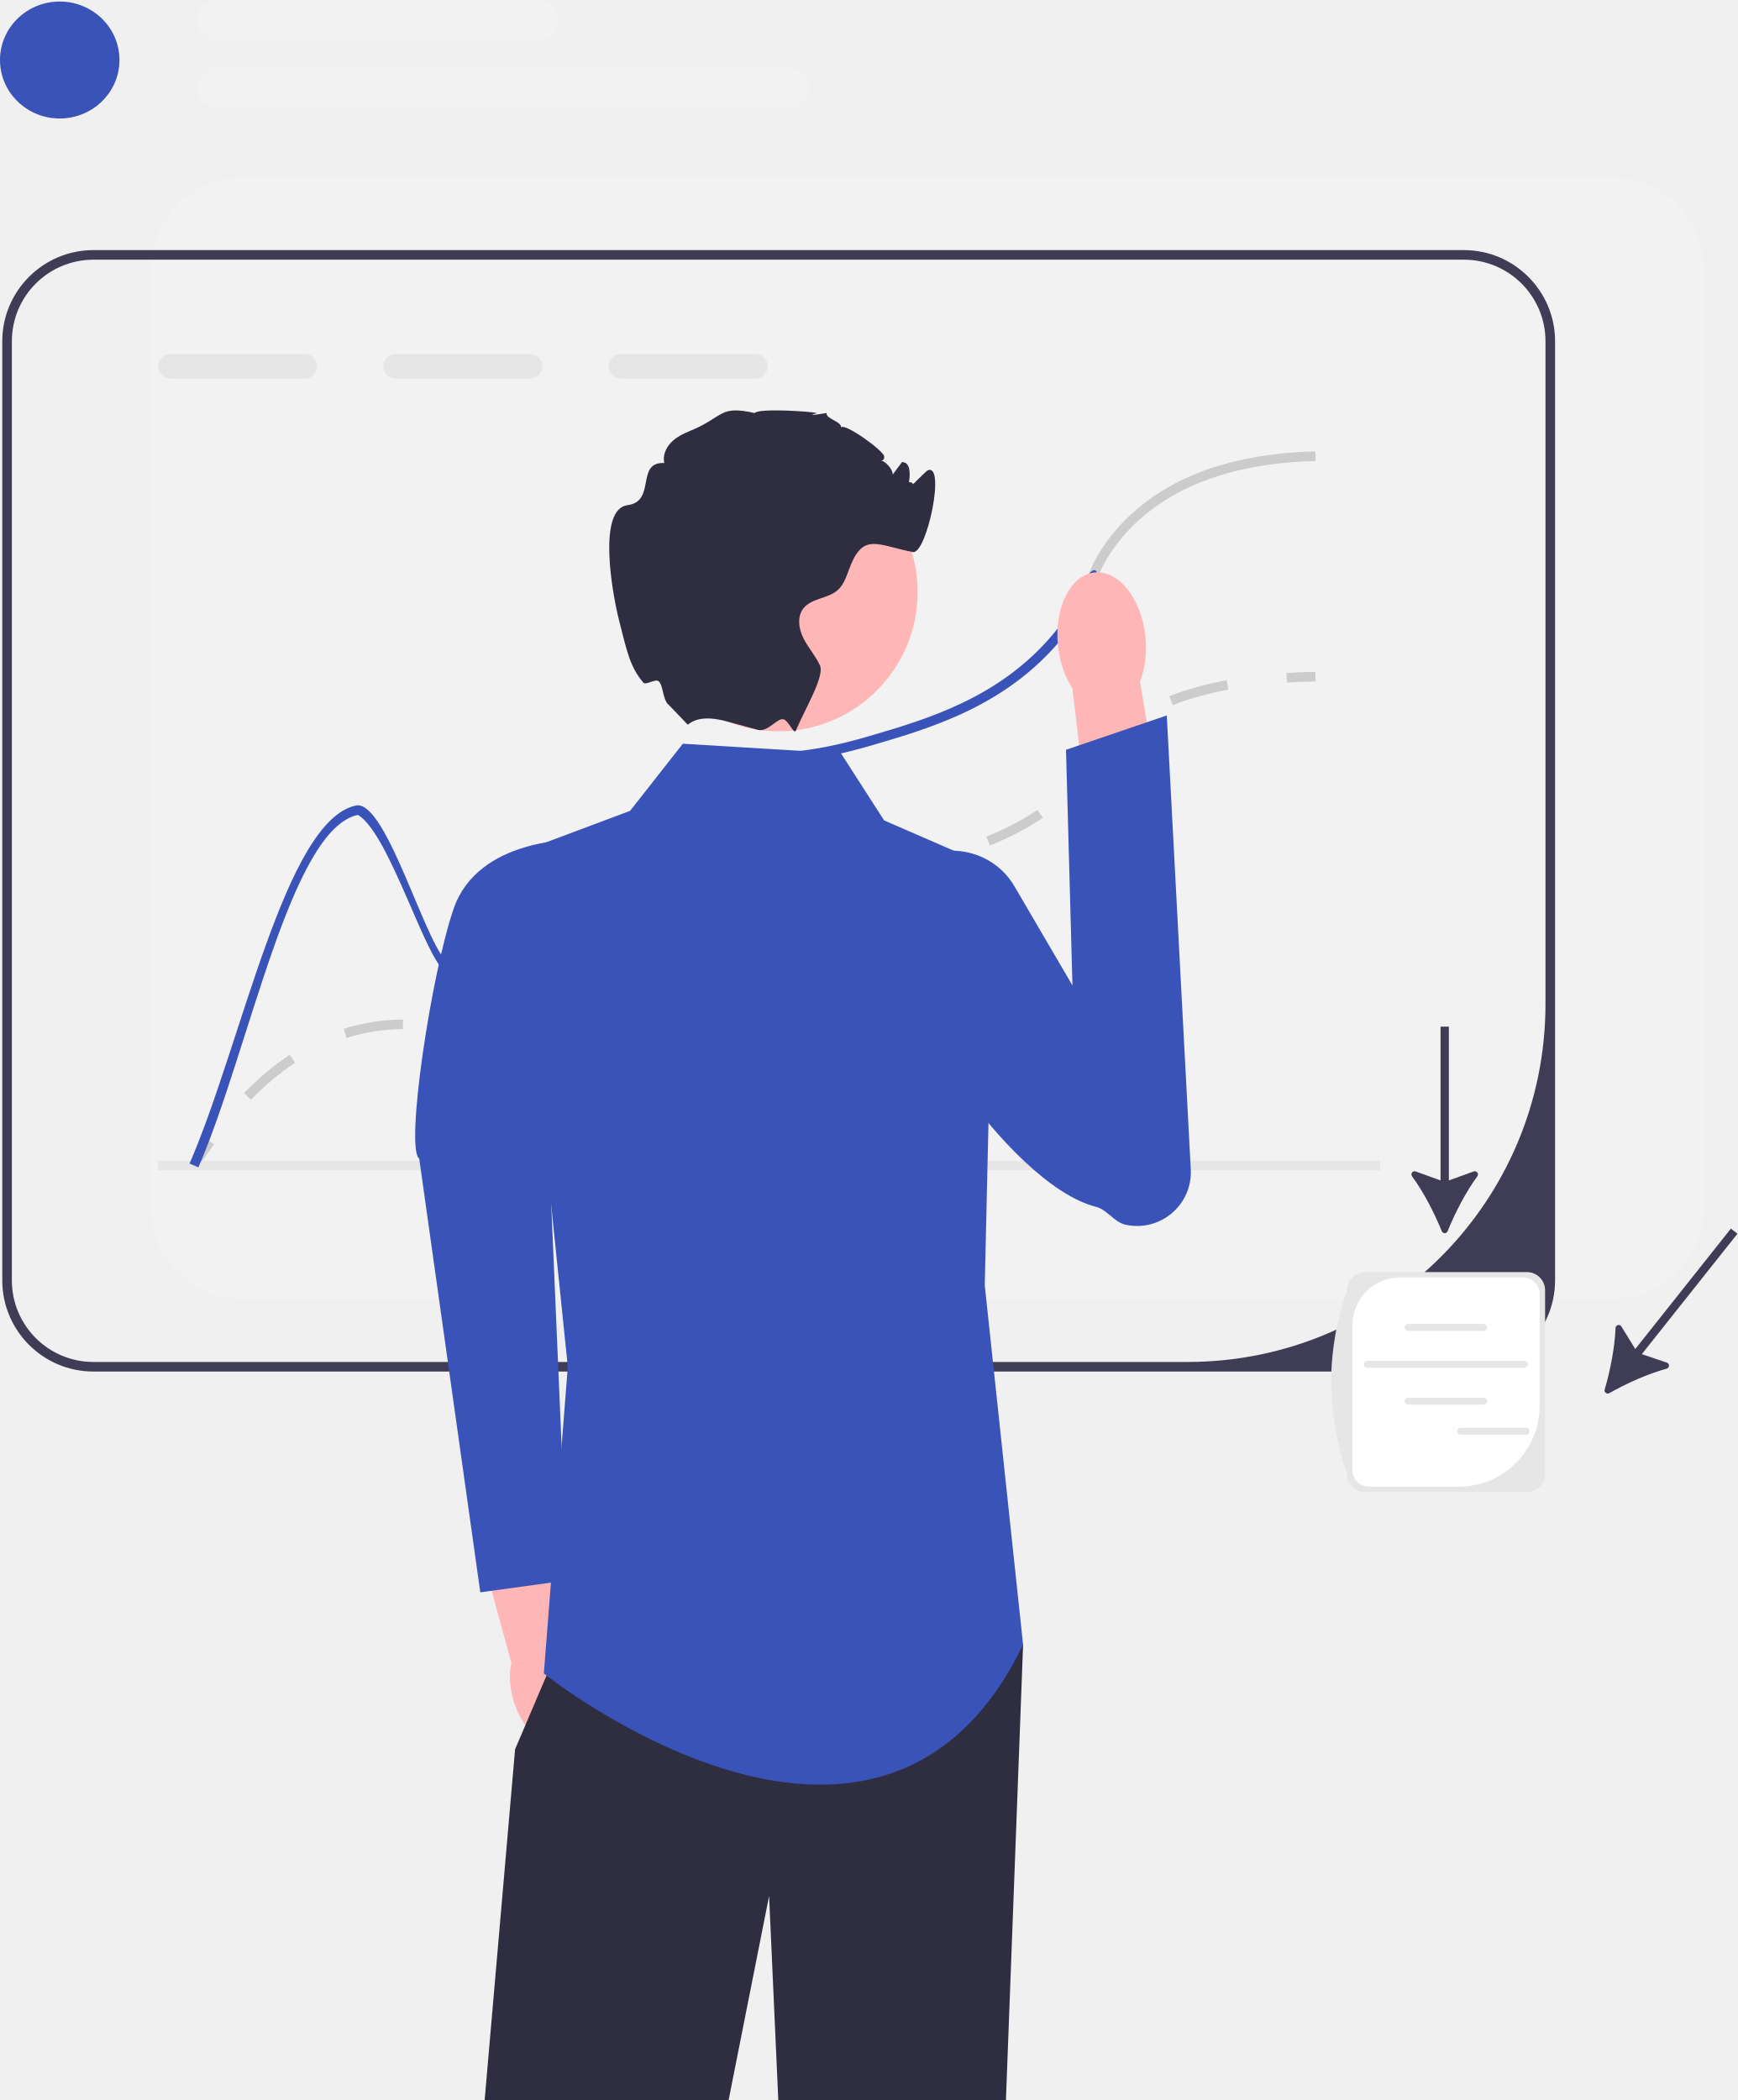
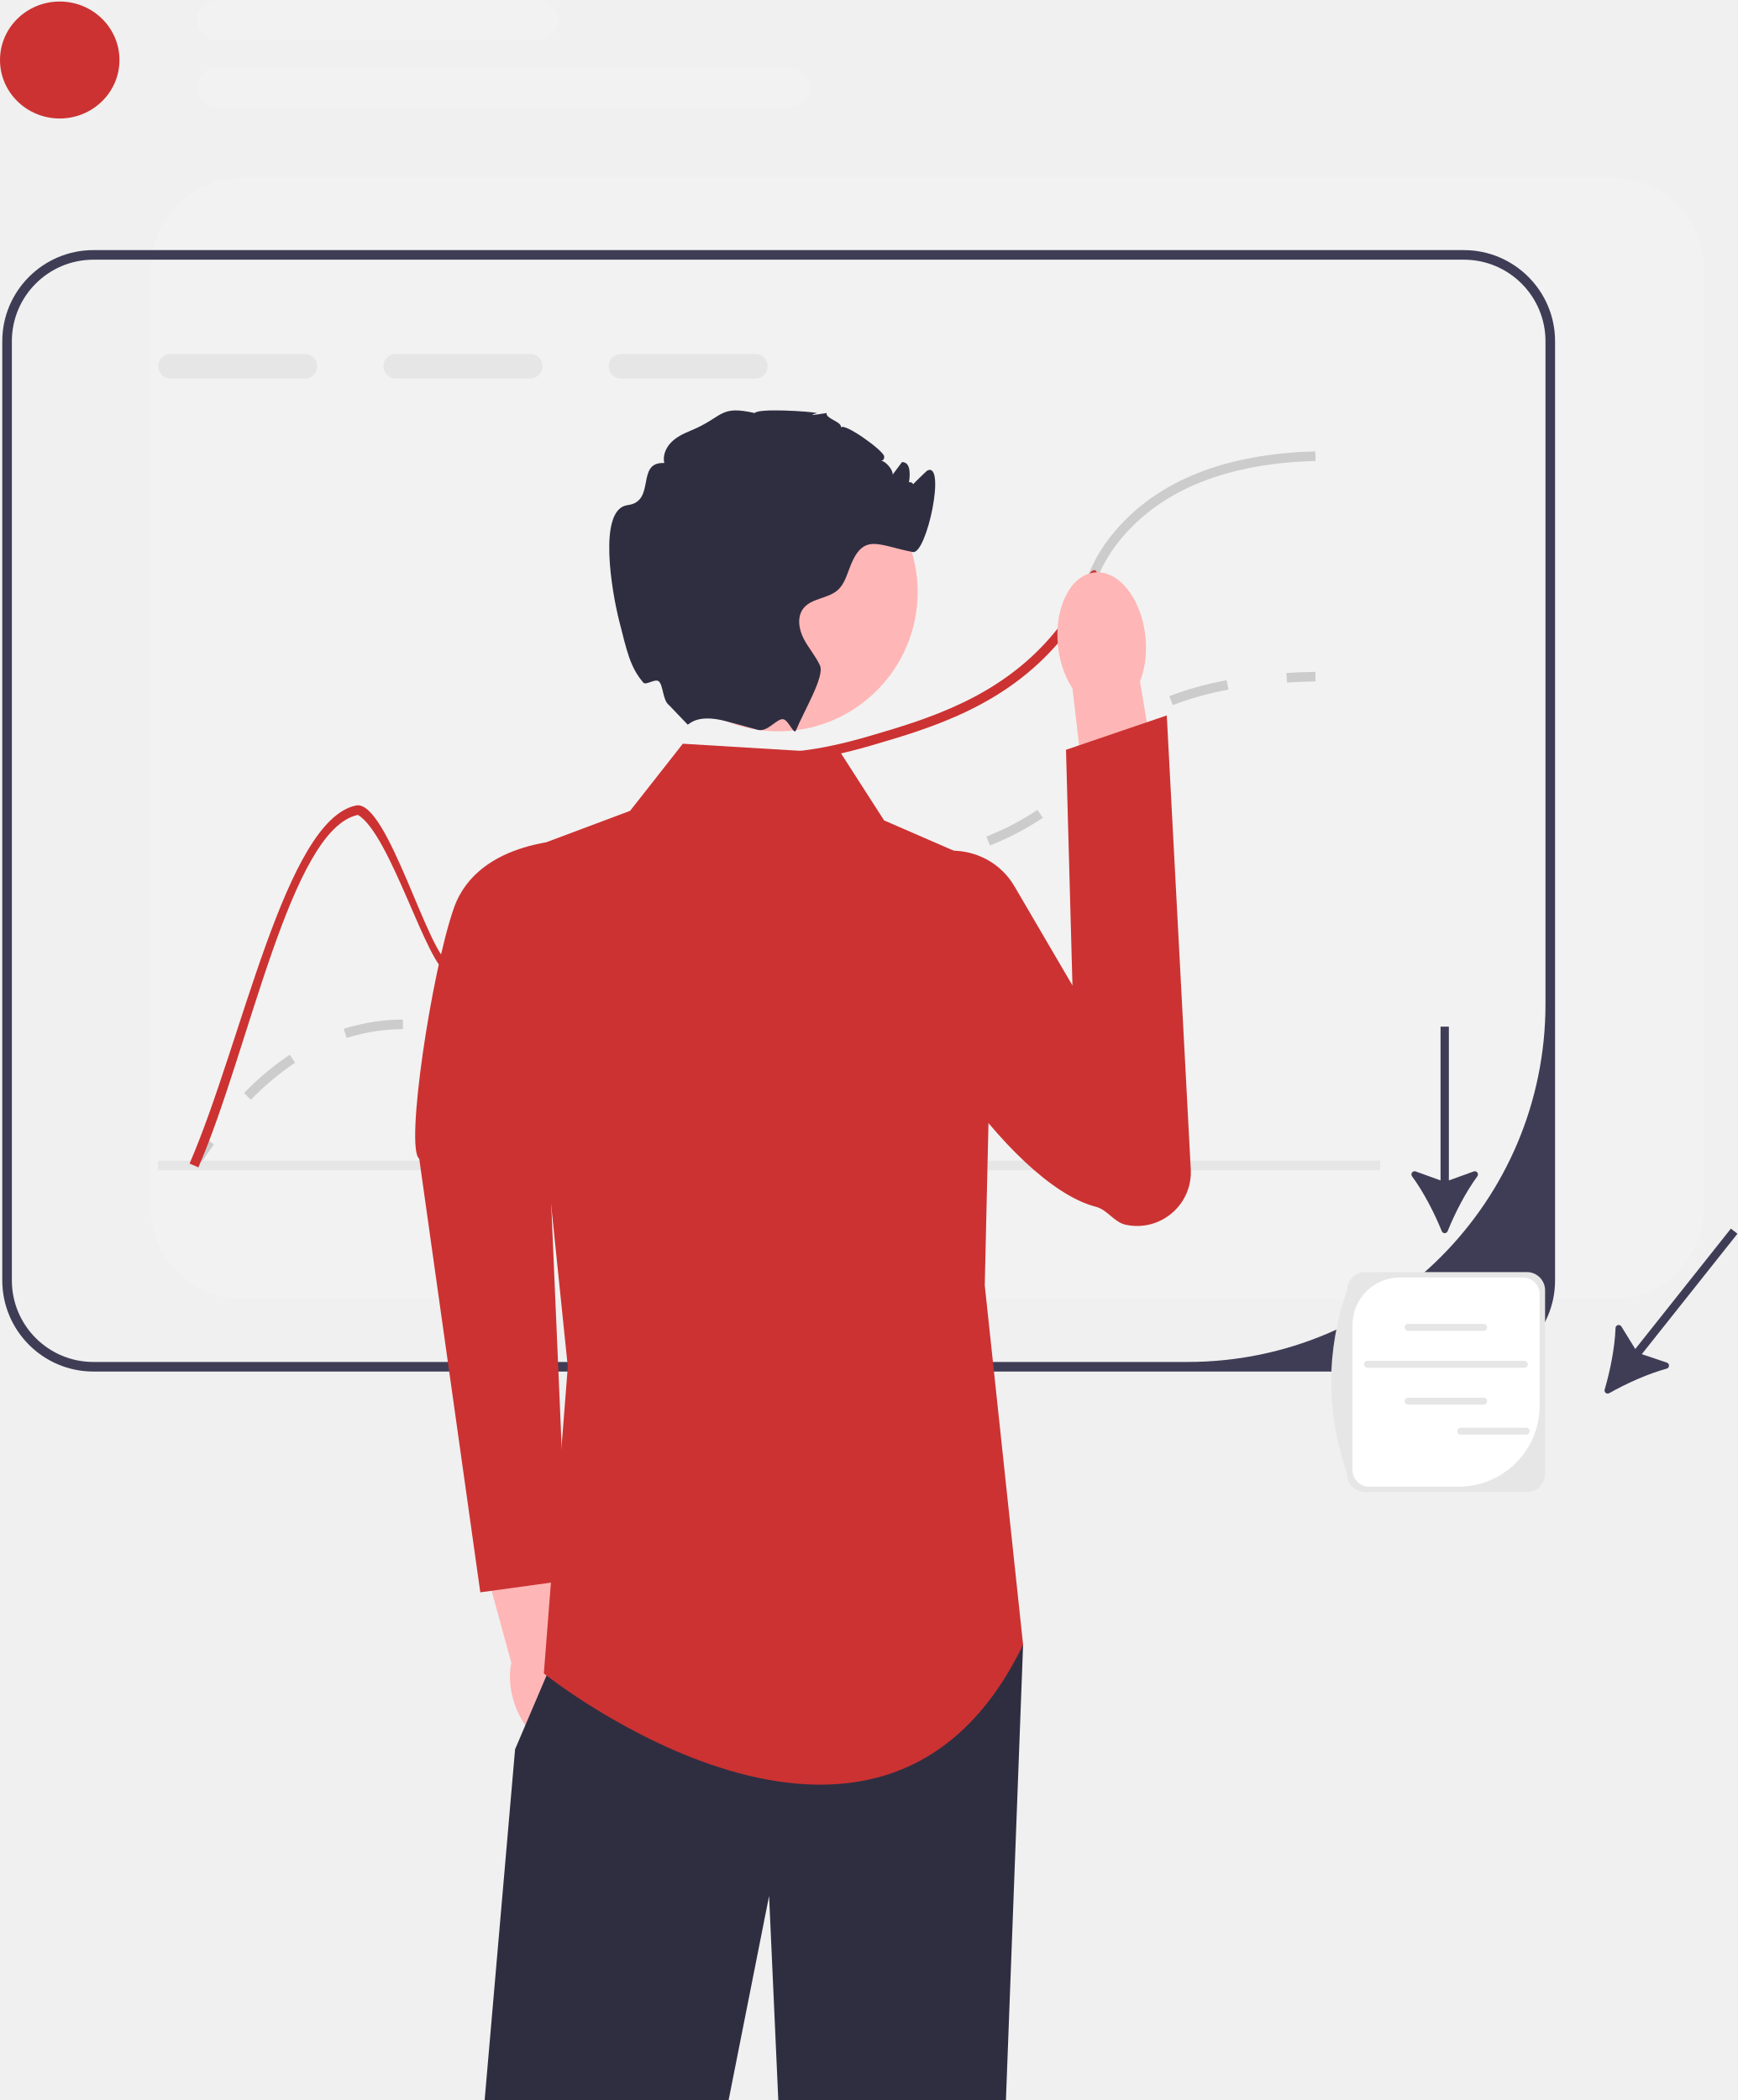
<svg xmlns="http://www.w3.org/2000/svg" width="362.524" height="438.188" viewBox="0 0 362.524 438.188">
  <g>
    <path d="M336.48,37.094H50.52c-10.49,0-19.02,8.53-19.02,19.02V252.074c0,10.49,8.53,19.02,19.02,19.02H336.48c10.49,0,19.02-8.53,19.02-19.02V56.114c0-10.49-8.53-19.02-19.02-19.02Z" fill="#f2f2f2" />
    <path d="M305.455,52.188H19.495C9.005,52.188,.475,60.718,.475,71.208v195.96c0,10.49,8.53,19.02,19.02,19.02H305.455c10.49,0,19.02-8.53,19.02-19.02V71.208c0-10.49-8.53-19.02-19.02-19.02Zm17.02,157.304c0,41.254-33.443,74.696-74.696,74.696H19.495c-9.4,0-17.02-7.62-17.02-17.02V71.208c0-9.4,7.62-17.02,17.02-17.02H305.455c9.4,0,17.02,7.62,17.02,17.02V209.492Z" fill="#3f3d56" />
  </g>
  <g>
    <path d="M41.322,243.721l-1.692-1.065c1.1-1.749,2.235-3.443,3.373-5.038l1.628,1.162c-1.116,1.562-2.229,3.225-3.309,4.941Z" fill="#ccc" />
    <path d="M52.349,229.468l-1.432-1.396c3.052-3.127,6.264-5.812,9.546-7.98l1.103,1.669c-3.164,2.089-6.265,4.682-9.217,7.708Zm49.896-12.624c-2.388,0-4.564-.306-6.193-.572l.323-1.974c1.65,.27,3.638,.546,5.87,.546,1.971,0,3.908-.216,5.921-.662l.432,1.953c-2.157,.477-4.235,.709-6.353,.709Zm-29.926-.265l-.602-1.907c2.148-.678,4.374-1.186,6.615-1.51,1.924-.278,3.764-.414,5.624-.414h.123v2h-.123c-1.763,0-3.509,.128-5.337,.393-2.134,.309-4.254,.793-6.3,1.438Zm47.671-5.78l-1.278-1.538c2.76-2.292,4.738-5.064,6.833-8l.835-1.167,1.623,1.169-.831,1.16c-2.172,3.043-4.224,5.918-7.182,8.376Zm16.039-18.338l-1.23-1.577c2.696-2.104,5.742-3.808,9.311-5.211,.608-.239,1.189-.453,1.747-.643l.646,1.893c-.53,.181-1.082,.384-1.66,.611-3.388,1.332-6.271,2.943-8.812,4.927Zm24.145-6.947c-.673,0-1.311-.006-1.924-.013l.023-2c.627,.007,1.281,.009,1.974,.013,2.354,0,5.631-.067,10.127-.587l.23,1.986c-4.645,.538-7.974,.594-10.431,.601Zm22.597-2.619l-.396-1.96c3.592-.727,7.771-1.591,11.908-2.659l.5,1.937c-4.184,1.08-8.394,1.951-12.012,2.682Zm23.793-6.474l-.748-1.855c4.01-1.617,7.492-3.44,10.646-5.575l1.121,1.656c-3.271,2.215-6.876,4.104-11.019,5.773Zm20.208-14.291l-1.623-1.169c.558-.774,1.041-1.53,1.507-2.26,1.377-2.156,2.801-4.386,6.192-7.124l.237-.19,1.239,1.569-.22,.176c-3.138,2.533-4.413,4.53-5.763,6.645-.481,.753-.979,1.533-1.569,2.353Zm17.942-15l-.729-1.862c3.564-1.397,7.59-2.522,11.966-3.343l.369,1.966c-4.252,.798-8.157,1.888-11.605,3.239Z" fill="#ccc" />
    <path d="M268.543,142.423l-.125-1.996c1.943-.122,3.975-.202,6.039-.239l.036,2c-2.035,.036-4.037,.115-5.95,.235Z" fill="#ccc" />
  </g>
  <g>
    <path d="M63.623,73.859h-28.06c-1.41,0-2.56,1.15-2.56,2.56,0,1.42,1.15,2.57,2.56,2.57h28.06c1.41,0,2.56-1.15,2.56-2.57,0-1.41-1.15-2.56-2.56-2.56Z" fill="#e6e6e6" />
    <path d="M110.623,73.859h-28.06c-1.41,0-2.56,1.15-2.56,2.56,0,1.42,1.15,2.57,2.56,2.57h28.06c1.41,0,2.56-1.15,2.56-2.57,0-1.41-1.15-2.56-2.56-2.56Z" fill="#e6e6e6" />
    <path d="M157.623,73.859h-28.06c-1.41,0-2.56,1.15-2.56,2.56,0,1.42,1.15,2.57,2.56,2.57h28.06c1.41,0,2.56-1.15,2.56-2.57,0-1.41-1.15-2.56-2.56-2.56Z" fill="#e6e6e6" />
  </g>
  <rect x="32.975" y="242.188" width="255" height="2" fill="#e6e6e6" />
  <path d="M274.505,96.188c-18.15,.47-31.69,5.81-40.27,15.85-3.17,3.72-4.46,6.65-5.82,9.75-1.35,3.06-2.73,6.21-5.94,10.32v-3.4c1.99-2.92,3.06-5.36,4.11-7.73,1.42-3.24,2.77-6.3,6.13-10.23,8.96-10.5,23-16.07,41.73-16.56l.06,2Z" fill="#ccc" />
-   <path d="M228.415,121.788c-1.35,3.06-2.73,6.21-5.94,10.32-.38,.49-.79,1-1.23,1.53-11.58,13.77-27.05,18.29-39.49,21.93-.78,.23-1.54,.44-2.28,.64-11.06,3-17.12,2.89-21.63,2.82-4.53-.08-7.52-.13-12.87,2.93-9.81,5.59-13.83,13.77-17.72,21.68-4.01,8.14-7.79,15.83-17.43,19.44-6.69,2.5-11.39,1.26-16.36-.04-4.27-1.13-11.966-28.944-18.78-33-14.07,2.95-22.62,48.93-33.29,73.55l-1.84-.8c10.95-25.24,19.97-71.61,34.71-74.71,6.57-1.38,15.22,31.84,19.71,33.02,4.66,1.23,9.05,2.38,15.15,.1,8.9-3.32,12.34-10.33,16.33-18.44,3.84-7.8,8.19-16.64,18.52-22.54,5.83-3.33,9.22-3.27,13.9-3.19,4.46,.08,10.48,.18,21.6-2.89,.56-.16,1.13-.32,1.72-.49,12.18-3.56,27.33-7.99,38.51-21.29,1.1-1.31,2.01-2.52,2.77-3.65,1.99-2.92,3.06-5.36,4.11-7.73,1.42-3.24,3.19-2.29,1.83,.81Z" fill="#3A53B8" />
+   <path d="M228.415,121.788c-1.35,3.06-2.73,6.21-5.94,10.32-.38,.49-.79,1-1.23,1.53-11.58,13.77-27.05,18.29-39.49,21.93-.78,.23-1.54,.44-2.28,.64-11.06,3-17.12,2.89-21.63,2.82-4.53-.08-7.52-.13-12.87,2.93-9.81,5.59-13.83,13.77-17.72,21.68-4.01,8.14-7.79,15.83-17.43,19.44-6.69,2.5-11.39,1.26-16.36-.04-4.27-1.13-11.966-28.944-18.78-33-14.07,2.95-22.62,48.93-33.29,73.55l-1.84-.8c10.95-25.24,19.97-71.61,34.71-74.71,6.57-1.38,15.22,31.84,19.71,33.02,4.66,1.23,9.05,2.38,15.15,.1,8.9-3.32,12.34-10.33,16.33-18.44,3.84-7.8,8.19-16.64,18.52-22.54,5.83-3.33,9.22-3.27,13.9-3.19,4.46,.08,10.48,.18,21.6-2.89,.56-.16,1.13-.32,1.72-.49,12.18-3.56,27.33-7.99,38.51-21.29,1.1-1.31,2.01-2.52,2.77-3.65,1.99-2.92,3.06-5.36,4.11-7.73,1.42-3.24,3.19-2.29,1.83,.81Z" fill="#CC3232" />
  <g>
    <path d="M121.776,350.568c-.792-2.756-2.147-5.108-3.761-6.785l-5.864-26.73-12.781,3.131,7.324,26.778c-.482,2.266-.385,4.97,.406,7.727,1.808,6.297,6.56,10.479,10.612,9.341,4.053-1.138,5.872-7.165,4.063-13.462h0Z" fill="#ffb6b6" />
-     <path d="M120.008,175.227s-20.184-.413-25.317,14.285c-4.672,13.379-10.209,50.135-7.216,52.259l12.743,90.485,18.171-2.497-4.663-108.569,6.282-45.964Z" fill="#3A53B8" />
+     <path d="M120.008,175.227s-20.184-.413-25.317,14.285c-4.672,13.379-10.209,50.135-7.216,52.259l12.743,90.485,18.171-2.497-4.663-108.569,6.282-45.964Z" fill="#CC3232" />
  </g>
  <polygon points="213.475 343.188 209.895 438.188 162.395 438.188 160.475 395.618 152.035 438.188 101.125 438.188 107.475 365.008 114.035 349.618 118.475 339.188 213.475 343.188" fill="#2f2e41" />
-   <path d="M175.475,157.188l-33-2-11,14-24,9,11,107-5,64s70,56,100-6l-8-75,2-87-23-10-9-14Z" fill="#3A53B8" />
+   <path d="M175.475,157.188l-33-2-11,14-24,9,11,107-5,64s70,56,100-6l-8-75,2-87-23-10-9-14Z" fill="#CC3232" />
  <g>
    <path d="M239.006,132.849c.358,3.467-.097,6.727-1.144,9.341l5.497,32.812-15.69,2.159-3.887-33.517c-1.559-2.345-2.671-5.444-3.029-8.911-.818-7.92,2.605-14.763,7.645-15.283,5.04-.521,9.789,5.478,10.607,13.398v0Z" fill="#ffb6b6" />
-     <path d="M211.677,184.945c-5.409-9.245-18.826-10.116-24.835-1.25-1.643,2.424-1.185,5.148-1.577,8.422-1.665,13.896,24.964,54.96,43.39,59.688,2.418,.62,3.795,3.229,6.236,3.753h0c7.23,1.554,13.961-4.184,13.57-11.569l-5.005-94.708-21.027,7.172,1.346,49.171-12.098-20.678Z" fill="#3A53B8" />
+     <path d="M211.677,184.945c-5.409-9.245-18.826-10.116-24.835-1.25-1.643,2.424-1.185,5.148-1.577,8.422-1.665,13.896,24.964,54.96,43.39,59.688,2.418,.62,3.795,3.229,6.236,3.753h0c7.23,1.554,13.961-4.184,13.57-11.569l-5.005-94.708-21.027,7.172,1.346,49.171-12.098-20.678Z" fill="#CC3232" />
  </g>
  <g>
    <circle cx="162.4" cy="123.532" r="29.068" fill="#ffb6b6" />
    <path d="M189.475,102.188c-.25,.06,3.826-3.913,4-4,4-2-.11,17.55-3,17-7.11-1.35-10.18-4.03-12.94,2.66-.77,1.86-1.25,3.96-2.75,5.29-2.06,1.81-5.48,1.66-7.16,3.82-1.35,1.74-.96,4.3,.04,6.26,1,1.97,2.52,3.64,3.43,5.65,1.02,2.26-3.33,9.45-4.99,13.49v.01l-.01,.024c-.441,1.06-1.489-1.993-2.596-2.298-1.324-.365-3.275,2.762-5.384,2.194-.01,0-.02-.01-.03-.01-2.01-.56-4.25-1.16-6.47-1.76h-.01c-6.25-1.7-7.83,.74-8.13,.67l-3.88-4.06c-1.332-.97-1.181-4.099-2.12-4.94-.768-.687-2.682,.901-3.246,.24-2.766-3.24-3.403-6.481-5.034-12.88-1.49-5.85-4.58-23.36,1.77-24.15,5.99-.75,1.61-9.09,7.64-8.78-.36-1.52,.31-3.15,1.4-4.27,1.08-1.13,2.52-1.83,3.97-2.43,7.15-2.92,5.96-5.43,13.5-3.73,.75-1.05,11.64-.35,13,0,.1,.02-3.37,.85,2,0-.2,1.23,3.2,1.77,3,3,.75-1.01,8.81,4.79,9,6,.25,1.51-2.03,.74-.51,.97,.9,.14,2.44,1.97,2.29,2.88,.65-.88,1.3-1.75,1.96-2.63,.12,.01,.23,.03,.35,.05,3.04,.58-.445,10.518-.32,7.42,.23-5.69,4.26-2.36,1.23-1.69Z" fill="#2f2e41" />
  </g>
  <path d="M300.835,256.9c.224,.552,.997,.552,1.221-0,1.561-3.849,3.784-8.16,6.203-11.455,.387-.527-.147-1.232-.762-1.01l-5.183,1.875v-32.086h-1.735v32.086l-5.185-1.875c-.615-.223-1.149,.482-.762,1.01,2.418,3.295,4.641,7.606,6.204,11.455Z" fill="#3f3d56" />
  <path d="M334.826,289.937c-.168,.571,.438,1.052,.956,.759,3.617-2.043,8.039-4.037,11.981-5.113,.631-.172,.652-1.056,.031-1.264l-5.225-1.755,19.955-25.127-1.359-1.079-19.955,25.127-2.894-4.693c-.343-.557-1.2-.337-1.224,.317-.155,4.084-1.095,8.842-2.266,12.829Z" fill="#3f3d56" />
  <g>
    <path d="M318.593,311.349h-33.721c-2.094,0-3.797-1.703-3.797-3.797-4.459-13.032-4.37-25.801,0-38.323,0-2.094,1.703-3.797,3.797-3.797h33.721c2.094,0,3.797,1.703,3.797,3.797v38.323c0,2.094-1.703,3.797-3.797,3.797Z" fill="#e6e6e6" />
    <path d="M292.096,266.563c-5.463,0-9.891,4.428-9.891,9.891v30.285c0,1.921,1.557,3.479,3.479,3.479h18.648c9.348,0,16.926-7.578,16.926-16.926v-23.25c0-1.921-1.557-3.479-3.479-3.479h-25.683Z" fill="#fff" />
    <g>
      <path d="M309.585,277.7h-15.788c-.398,0-.722-.324-.722-.722,0-.398,.324-.722,.722-.722h15.788c.398,0,.722,.324,.722,.722,0,.398-.324,.722-.722,.722Z" fill="#e6e6e6" />
      <path d="M309.585,293.093h-15.788c-.398,0-.722-.324-.722-.722s.324-.722,.722-.722h15.788c.398,0,.722,.324,.722,.722s-.324,.722-.722,.722Z" fill="#e6e6e6" />
      <path d="M318.057,285.402h-32.732c-.398,0-.722-.324-.722-.722,0-.398,.324-.722,.722-.722h32.732c.398,0,.722,.324,.722,.722,0,.398-.324,.722-.722,.722Z" fill="#e6e6e6" />
    </g>
    <path d="M318.443,299.351h-13.658c-.398,0-.722-.324-.722-.722,0-.398,.324-.722,.722-.722h13.658c.398,0,.722,.324,.722,.722s-.324,.722-.722,.722Z" fill="#e6e6e6" />
  </g>
  <g>
-     <ellipse cx="12.463" cy="12.522" rx="12.463" ry="12.201" fill="#3A53B8" />
+     <ellipse cx="12.463" cy="12.522" rx="12.463" ry="12.201" fill="#CC3232" />
    <path d="M112.376,8.348H45.291c-2.301,0-4.174-1.872-4.174-4.174s1.872-4.174,4.174-4.174H112.376c2.301,0,4.174,1.872,4.174,4.174s-1.872,4.174-4.174,4.174Z" fill="#f2f2f2" />
    <path d="M164.729,22.475H45.291c-2.301,0-4.174-1.872-4.174-4.174s1.872-4.174,4.174-4.174h119.438c2.301,0,4.174,1.872,4.174,4.174s-1.872,4.174-4.174,4.174Z" fill="#f2f2f2" />
  </g>
</svg>
